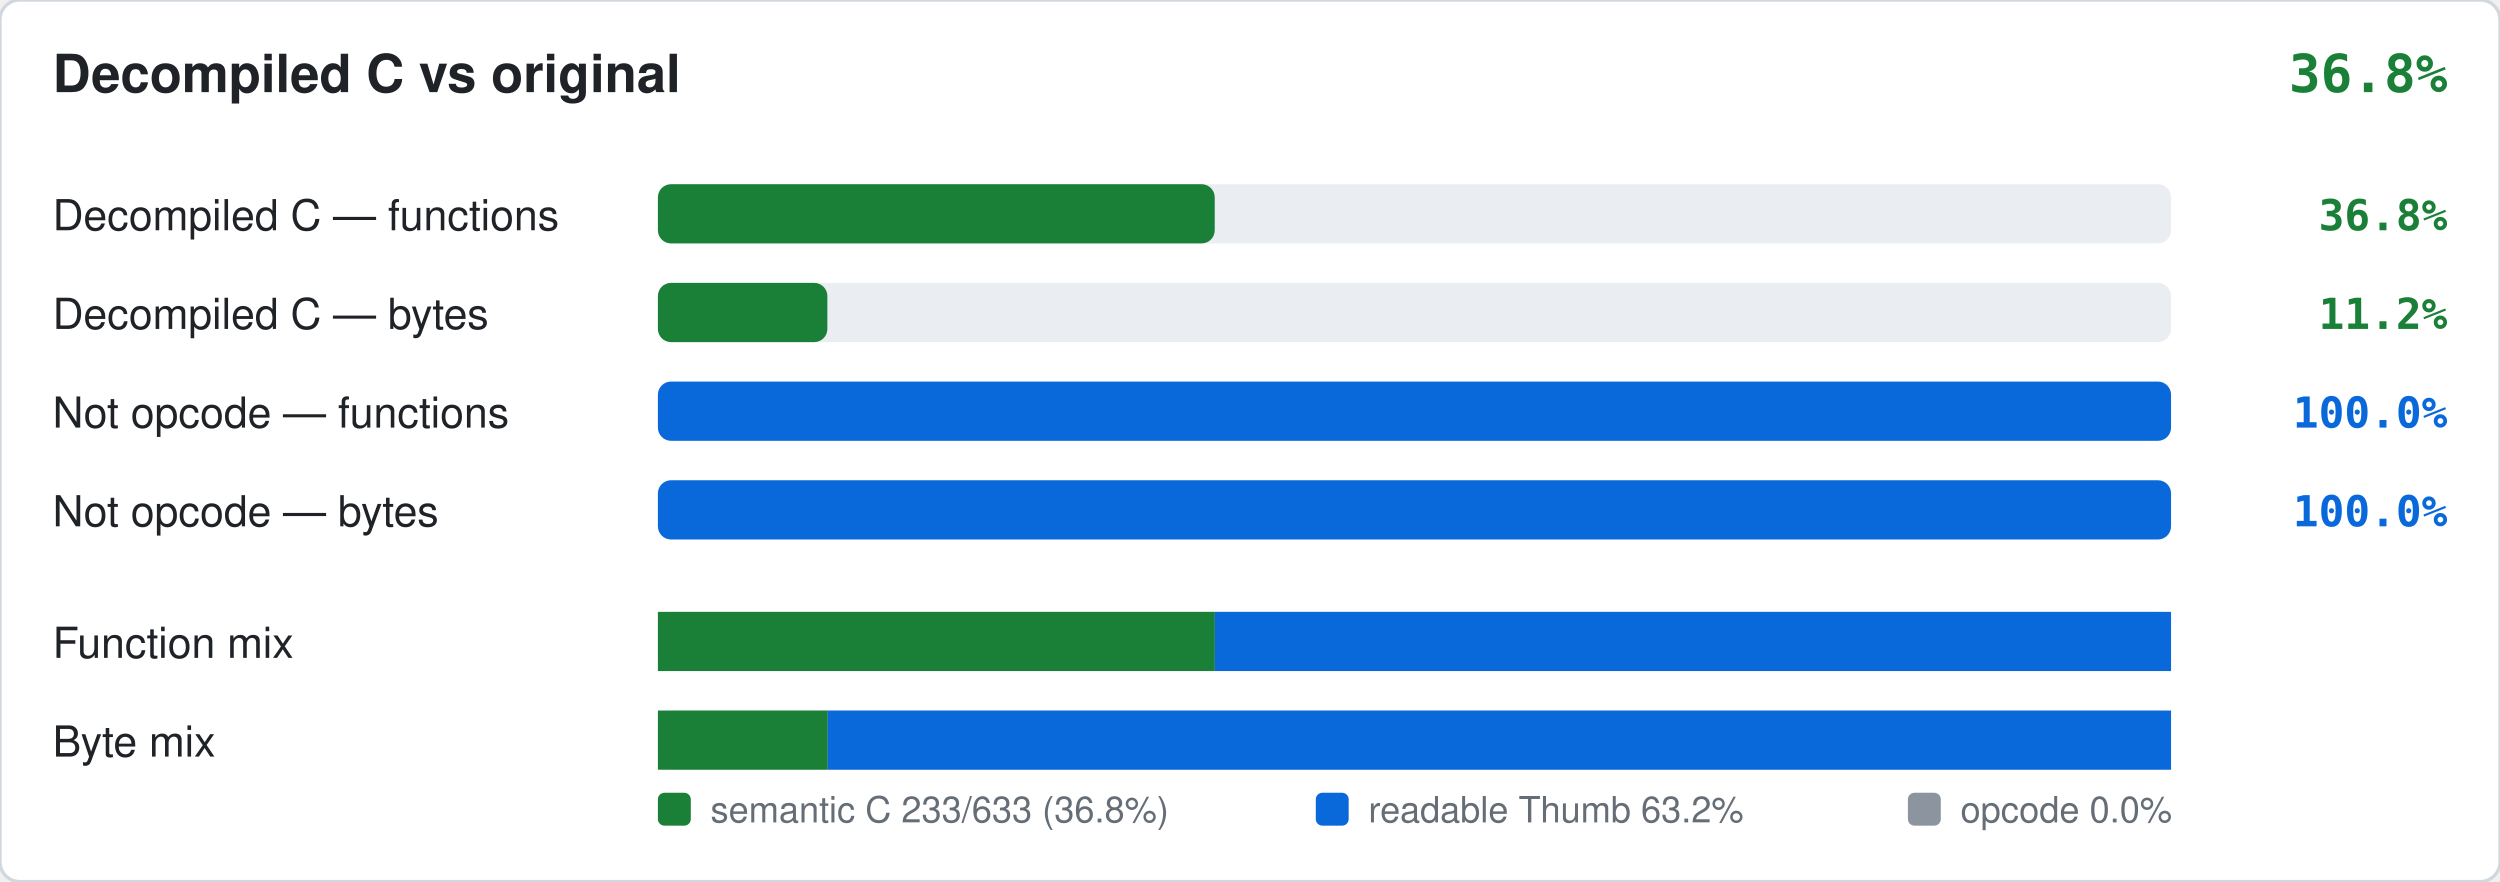
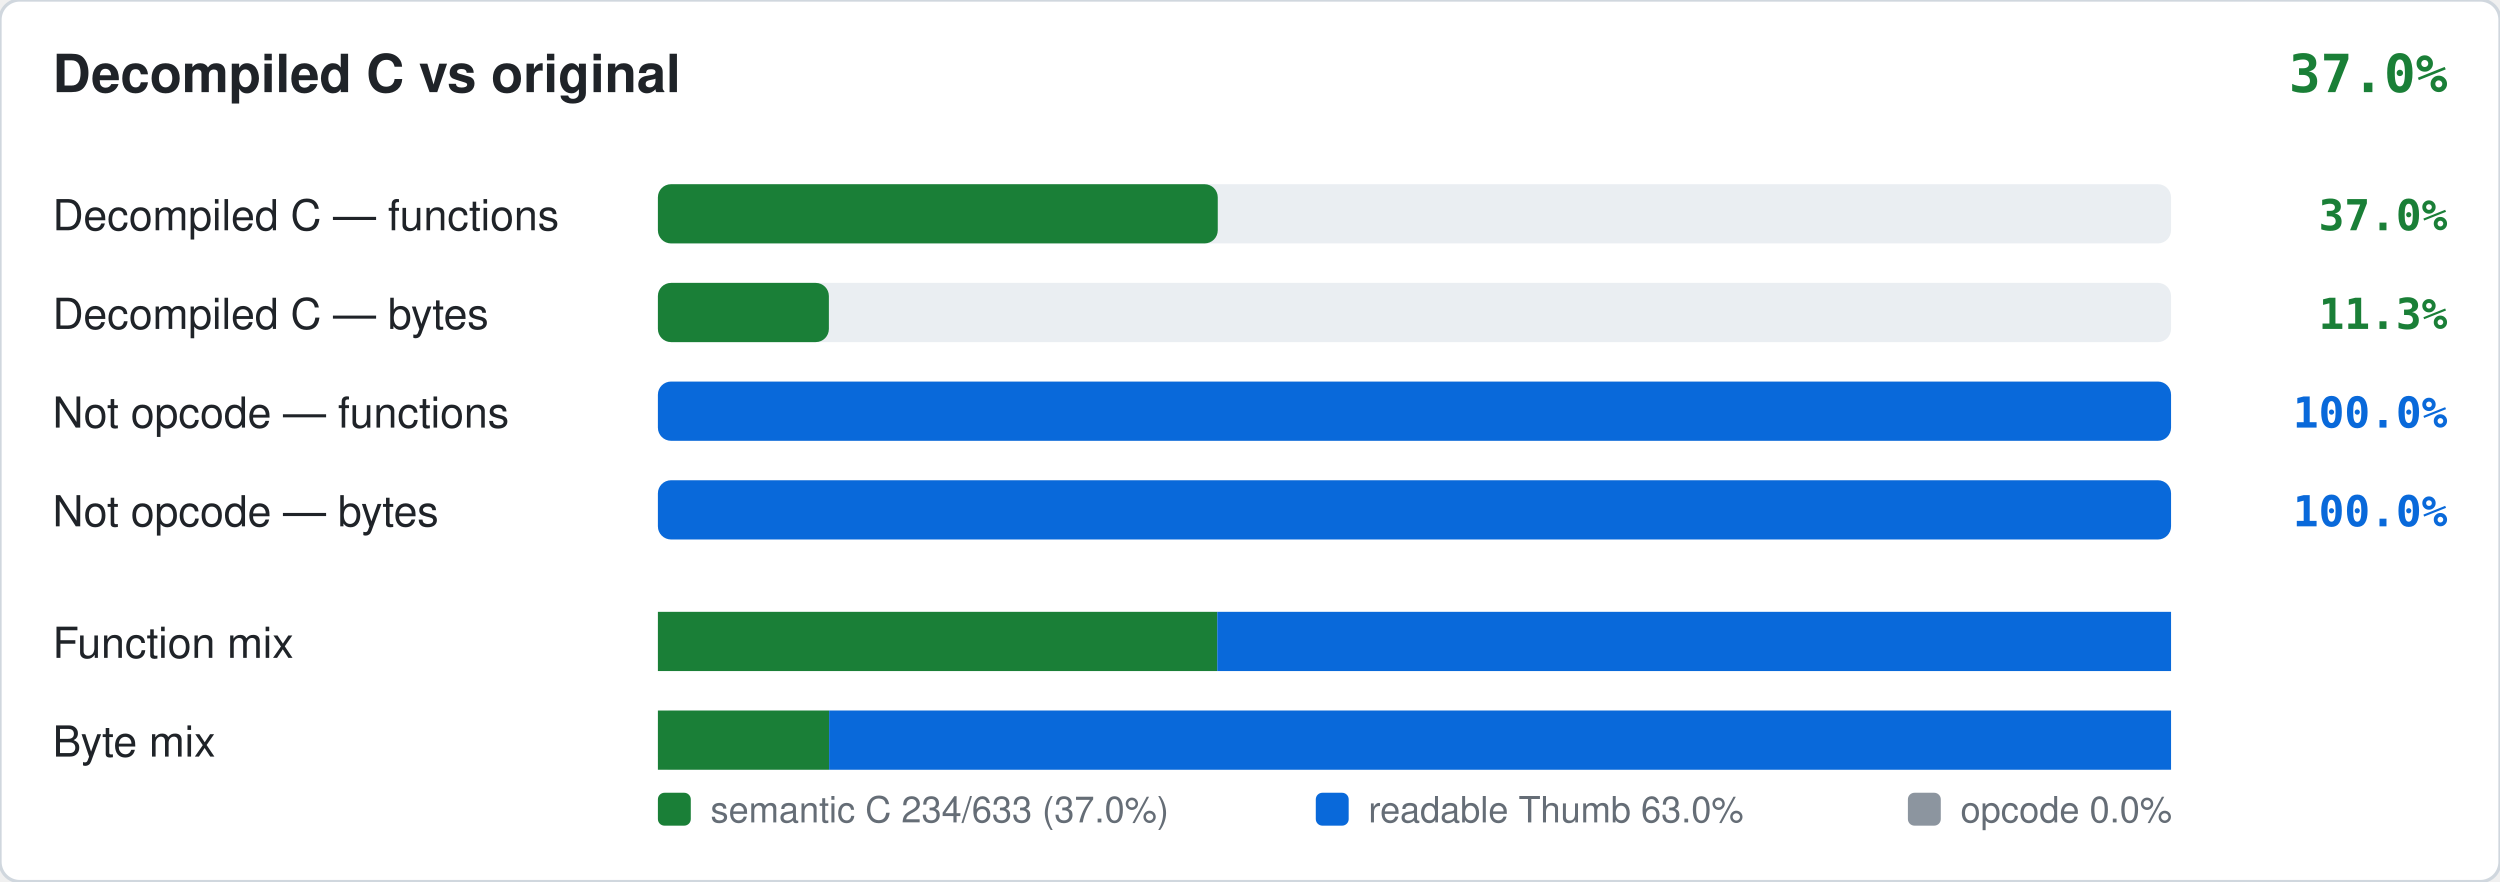
- <svg xmlns="http://www.w3.org/2000/svg" width="760" height="268" viewBox="0 0 760 268" role="img" aria-label="Decompiled C 36.8% functions, 11.2% bytes (233/633, 10,136/90,272)">
+ <svg xmlns="http://www.w3.org/2000/svg" width="760" height="268" viewBox="0 0 760 268" role="img" aria-label="Decompiled C 37.0% functions, 11.3% bytes (234/633, 10,214/90,272)">
  <rect width="760" height="268" rx="6" fill="#ffffff" stroke="#d0d7de" />
  <text x="16" y="28" font-family="-apple-system,BlinkMacSystemFont,Segoe UI,Helvetica,Arial,sans-serif" font-size="16" font-weight="600" fill="#1f2328">Decompiled C vs original</text>
-   <text x="744" y="28" text-anchor="end" font-family="ui-monospace,SFMono-Regular,Menlo,Consolas,monospace" font-size="16" font-weight="700" fill="#1a7f37">36.8%</text>
+   <text x="744" y="28" text-anchor="end" font-family="ui-monospace,SFMono-Regular,Menlo,Consolas,monospace" font-size="16" font-weight="700" fill="#1a7f37">37.0%</text>
  <text x="16" y="70" font-family="-apple-system,BlinkMacSystemFont,Segoe UI,Helvetica,Arial,sans-serif" font-size="13" fill="#1f2328">Decompiled C — functions</text>
  <rect x="200.00" y="56.00" width="460.00" height="18.00" rx="4" fill="#eaeef2" />
-   <rect x="200.00" y="56.00" width="169.28" height="18.00" rx="4" fill="#1a7f37" />
-   <text x="744" y="70" text-anchor="end" font-family="ui-monospace,SFMono-Regular,Menlo,Consolas,monospace" font-size="13" font-weight="700" fill="#1a7f37">36.8%</text>
+   <rect x="200.00" y="56.00" width="170.20" height="18.00" rx="4" fill="#1a7f37" />
+   <text x="744" y="70" text-anchor="end" font-family="ui-monospace,SFMono-Regular,Menlo,Consolas,monospace" font-size="13" font-weight="700" fill="#1a7f37">37.0%</text>
  <text x="16" y="100" font-family="-apple-system,BlinkMacSystemFont,Segoe UI,Helvetica,Arial,sans-serif" font-size="13" fill="#1f2328">Decompiled C — bytes</text>
  <rect x="200.00" y="86.00" width="460.00" height="18.00" rx="4" fill="#eaeef2" />
-   <rect x="200.00" y="86.00" width="51.52" height="18.00" rx="4" fill="#1a7f37" />
-   <text x="744" y="100" text-anchor="end" font-family="ui-monospace,SFMono-Regular,Menlo,Consolas,monospace" font-size="13" font-weight="700" fill="#1a7f37">11.2%</text>
+   <rect x="200.00" y="86.00" width="51.98" height="18.00" rx="4" fill="#1a7f37" />
+   <text x="744" y="100" text-anchor="end" font-family="ui-monospace,SFMono-Regular,Menlo,Consolas,monospace" font-size="13" font-weight="700" fill="#1a7f37">11.3%</text>
  <text x="16" y="130" font-family="-apple-system,BlinkMacSystemFont,Segoe UI,Helvetica,Arial,sans-serif" font-size="13" fill="#1f2328">Not opcode — functions</text>
  <rect x="200.00" y="116.00" width="460.00" height="18.00" rx="4" fill="#eaeef2" />
  <rect x="200.00" y="116.00" width="460.00" height="18.00" rx="4" fill="#0969da" />
  <text x="744" y="130" text-anchor="end" font-family="ui-monospace,SFMono-Regular,Menlo,Consolas,monospace" font-size="13" font-weight="700" fill="#0969da">100.0%</text>
  <text x="16" y="160" font-family="-apple-system,BlinkMacSystemFont,Segoe UI,Helvetica,Arial,sans-serif" font-size="13" fill="#1f2328">Not opcode — bytes</text>
  <rect x="200.00" y="146.00" width="460.00" height="18.00" rx="4" fill="#eaeef2" />
  <rect x="200.00" y="146.00" width="460.00" height="18.00" rx="4" fill="#0969da" />
  <text x="744" y="160" text-anchor="end" font-family="ui-monospace,SFMono-Regular,Menlo,Consolas,monospace" font-size="13" font-weight="700" fill="#0969da">100.0%</text>
  <text x="16" y="200" font-family="-apple-system,BlinkMacSystemFont,Segoe UI,Helvetica,Arial,sans-serif" font-size="13" fill="#1f2328">Function mix</text>
  <rect x="200.00" y="186.00" width="460.00" height="18.00" rx="4" fill="#eaeef2" />
-   <rect x="200.00" y="186.00" width="169.32" height="18.00" fill="#1a7f37" />
-   <rect x="369.32" y="186.00" width="290.68" height="18.00" fill="#0969da" />
+   <rect x="200.00" y="186.00" width="170.05" height="18.00" fill="#1a7f37" />
+   <rect x="370.05" y="186.00" width="289.95" height="18.00" fill="#0969da" />
  <text x="16" y="230" font-family="-apple-system,BlinkMacSystemFont,Segoe UI,Helvetica,Arial,sans-serif" font-size="13" fill="#1f2328">Byte mix</text>
  <rect x="200.00" y="216.00" width="460.00" height="18.00" rx="4" fill="#eaeef2" />
-   <rect x="200.00" y="216.00" width="51.65" height="18.00" fill="#1a7f37" />
-   <rect x="251.65" y="216.00" width="408.35" height="18.00" fill="#0969da" />
+   <rect x="200.00" y="216.00" width="52.05" height="18.00" fill="#1a7f37" />
+   <rect x="252.05" y="216.00" width="407.95" height="18.00" fill="#0969da" />
  <rect x="200" y="241" width="10" height="10" rx="2" fill="#1a7f37" />
-   <text x="216" y="250" font-family="-apple-system,BlinkMacSystemFont,Segoe UI,Helvetica,Arial,sans-serif" font-size="11" fill="#656d76">semantic C 233/633 (36.8%)</text>
+   <text x="216" y="250" font-family="-apple-system,BlinkMacSystemFont,Segoe UI,Helvetica,Arial,sans-serif" font-size="11" fill="#656d76">semantic C 234/633 (37.0%)</text>
  <rect x="400" y="241" width="10" height="10" rx="2" fill="#0969da" />
-   <text x="416" y="250" font-family="-apple-system,BlinkMacSystemFont,Segoe UI,Helvetica,Arial,sans-serif" font-size="11" fill="#656d76">readable Thumb 63.2%</text>
+   <text x="416" y="250" font-family="-apple-system,BlinkMacSystemFont,Segoe UI,Helvetica,Arial,sans-serif" font-size="11" fill="#656d76">readable Thumb 63.0%</text>
  <rect x="580" y="241" width="10" height="10" rx="2" fill="#8c959f" />
  <text x="596" y="250" font-family="-apple-system,BlinkMacSystemFont,Segoe UI,Helvetica,Arial,sans-serif" font-size="11" fill="#656d76">opcode 0.0%</text>
</svg>
